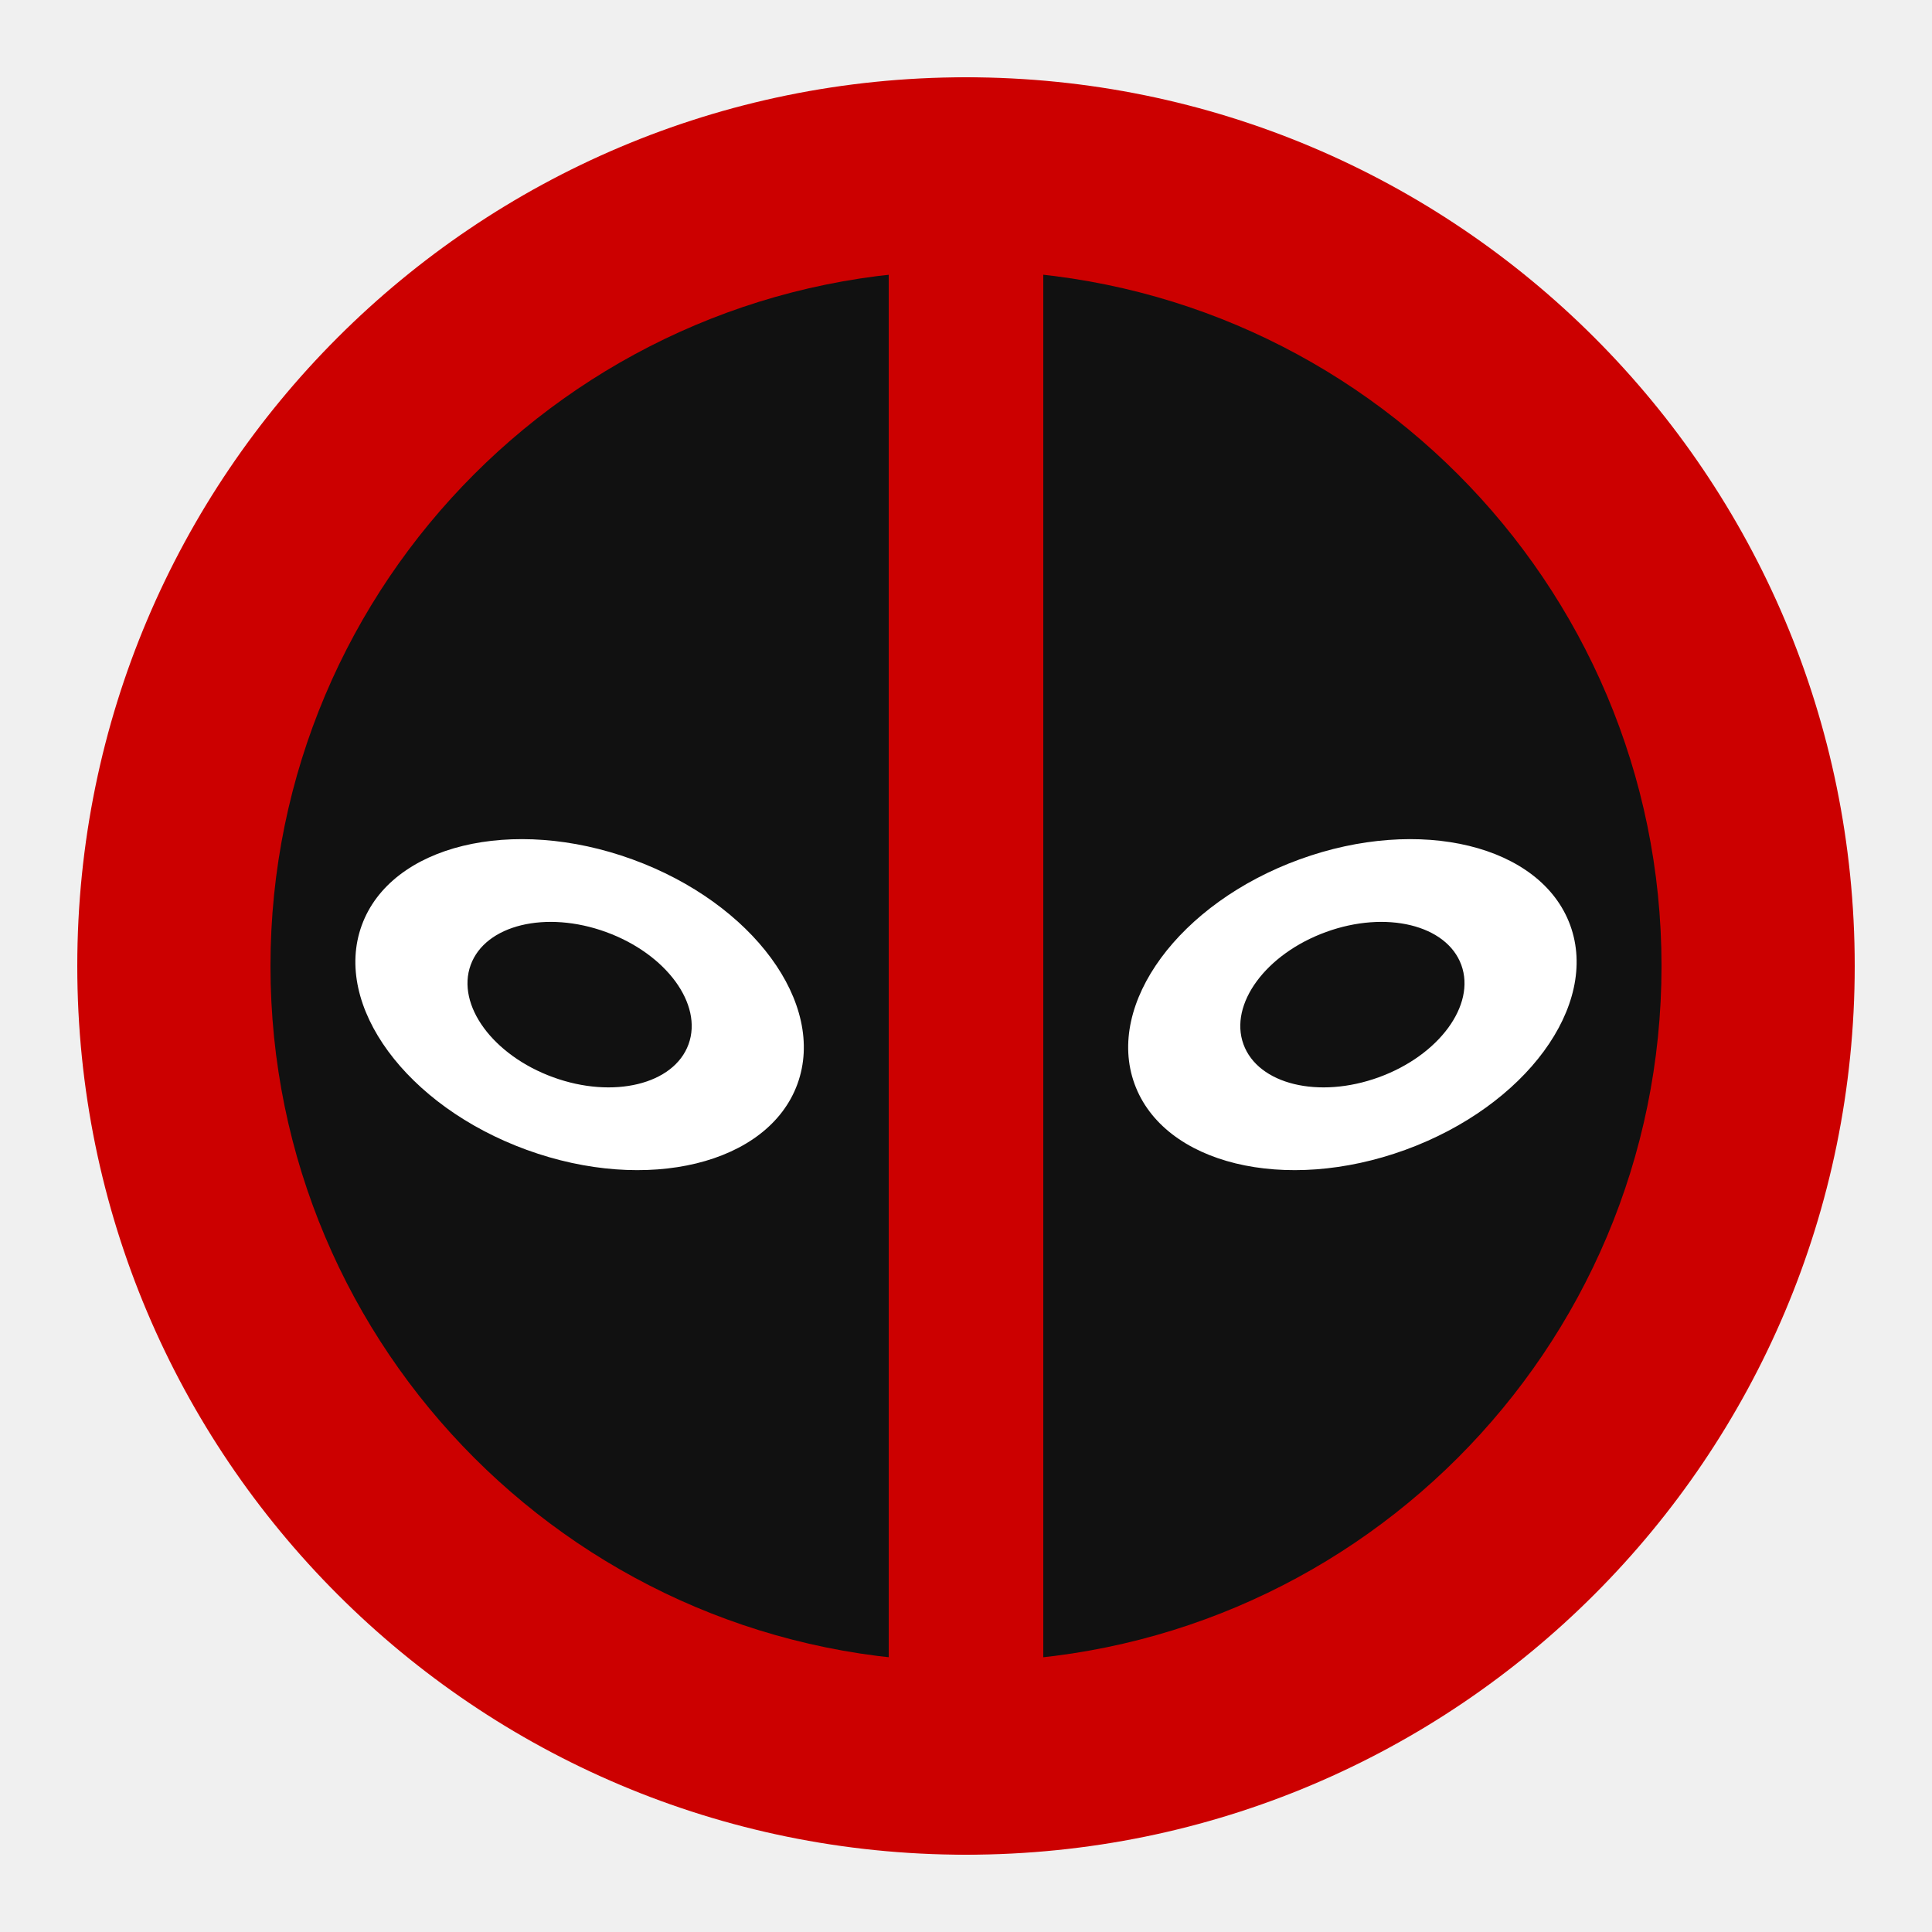
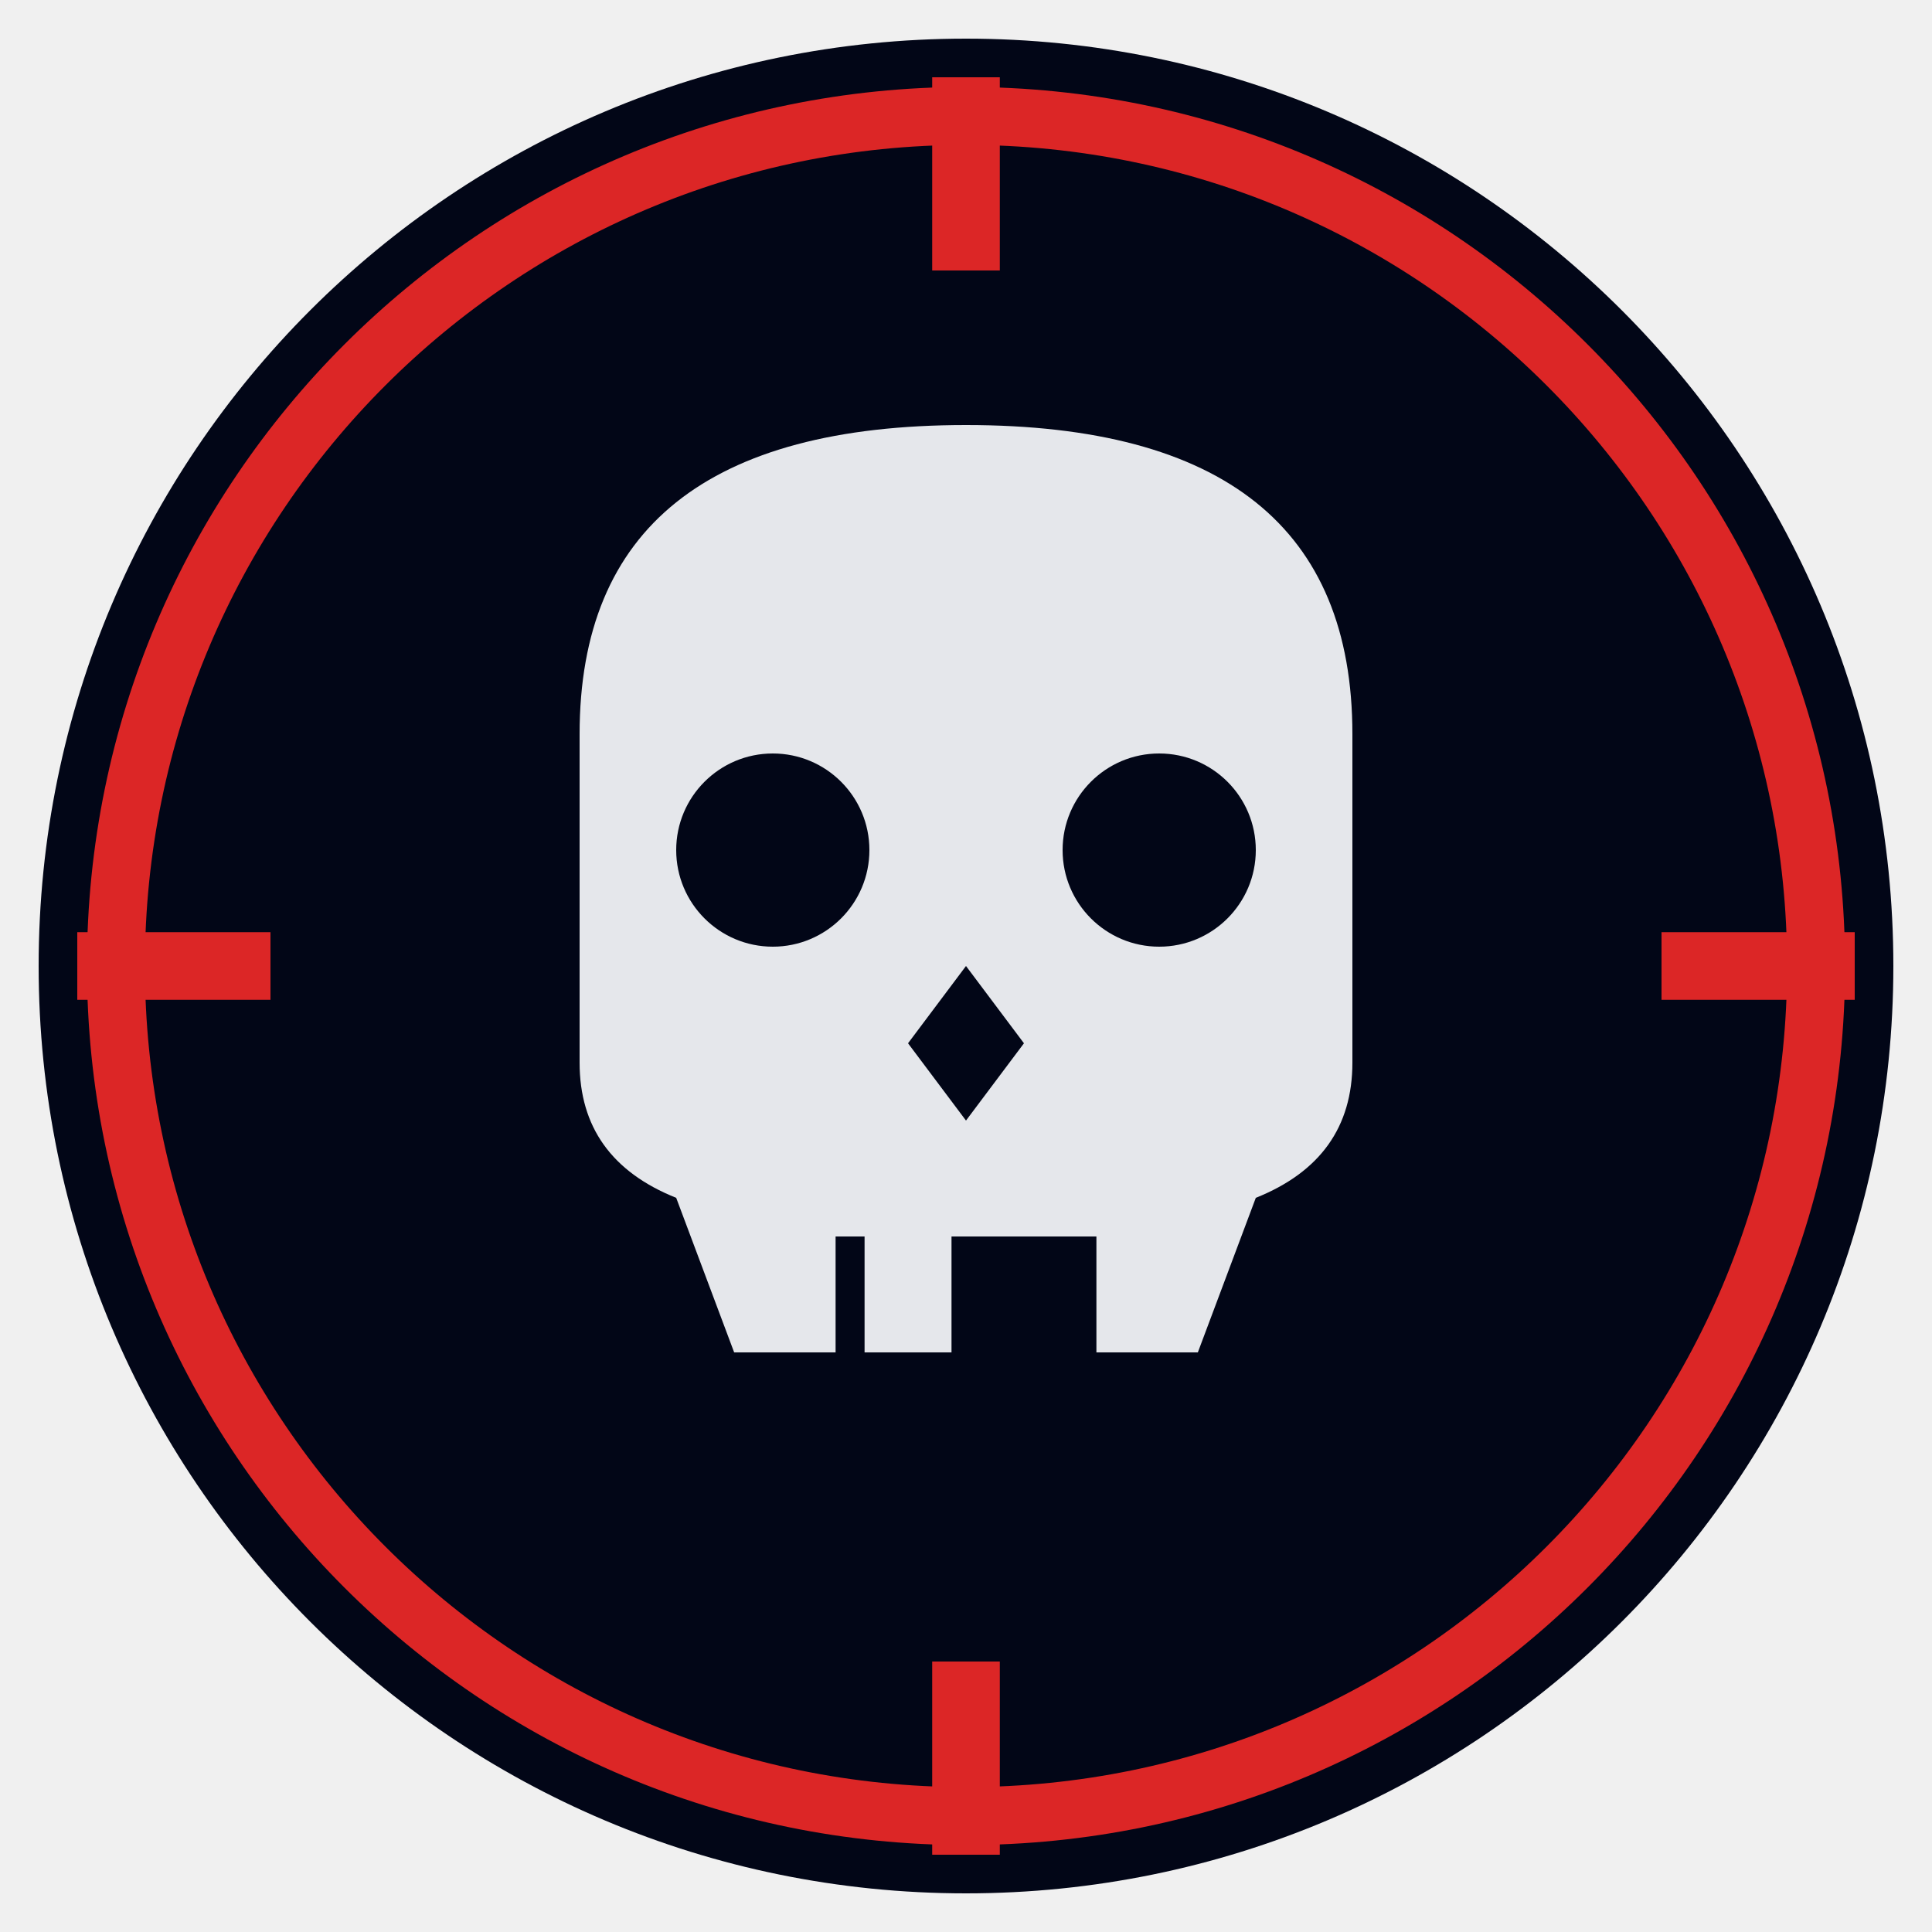
- <svg xmlns="http://www.w3.org/2000/svg" width="28" height="28" viewBox="0 0 100 100">
-   <circle cx="50" cy="50" r="46" fill="#CC0000" />
-   <circle cx="50" cy="50" r="36" fill="#111111" />
-   <rect x="46" y="4" width="8" height="92" rx="4" fill="#CC0000" />
-   <ellipse cx="30" cy="52" rx="12" ry="8" fill="#ffffff" transform="rotate(20 30 52)" />
-   <ellipse cx="30" cy="52" rx="6" ry="4" fill="#111111" transform="rotate(20 30 52)" />
-   <ellipse cx="70" cy="52" rx="12" ry="8" fill="#ffffff" transform="rotate(-20 70 52)" />
-   <ellipse cx="70" cy="52" rx="6" ry="4" fill="#111111" transform="rotate(-20 70 52)" />
+ <svg xmlns="http://www.w3.org/2000/svg" width="32" height="32" viewBox="0 0 100 100">
+   <circle cx="50" cy="50" r="48" fill="#020617" />
+   <circle cx="50" cy="50" r="44" fill="none" stroke="#dc2626" stroke-width="3" />
+   <line x1="50" y1="4" x2="50" y2="14" stroke="#dc2626" stroke-width="3.5" />
+   <line x1="50" y1="86" x2="50" y2="96" stroke="#dc2626" stroke-width="3.5" />
+   <line x1="4" y1="50" x2="14" y2="50" stroke="#dc2626" stroke-width="3.5" />
+   <line x1="86" y1="50" x2="96" y2="50" stroke="#dc2626" stroke-width="3.5" />
+   <path d="M 30 38 Q 30 22 50 22 Q 70 22 70 38 L 70 55 Q 70 60 65 62 L 62 70 L 56 70 L 56 64 L 50 64 L 50 70 L 44 70 L 38 70 L 35 62 Q 30 60 30 55 Z" fill="#e5e7eb" />
+   <circle cx="40" cy="44" r="5" fill="#020617" />
+   <circle cx="60" cy="44" r="5" fill="#020617" />
+   <path d="M 47 54 L 50 50 L 53 54 L 50 58 Z" fill="#020617" />
+   <line x1="44" y1="64" x2="44" y2="70" stroke="#020617" stroke-width="1.5" />
+   <line x1="50" y1="64" x2="50" y2="70" stroke="#020617" stroke-width="1.5" />
+   <line x1="56" y1="64" x2="56" y2="70" stroke="#020617" stroke-width="1.5" />
</svg>
